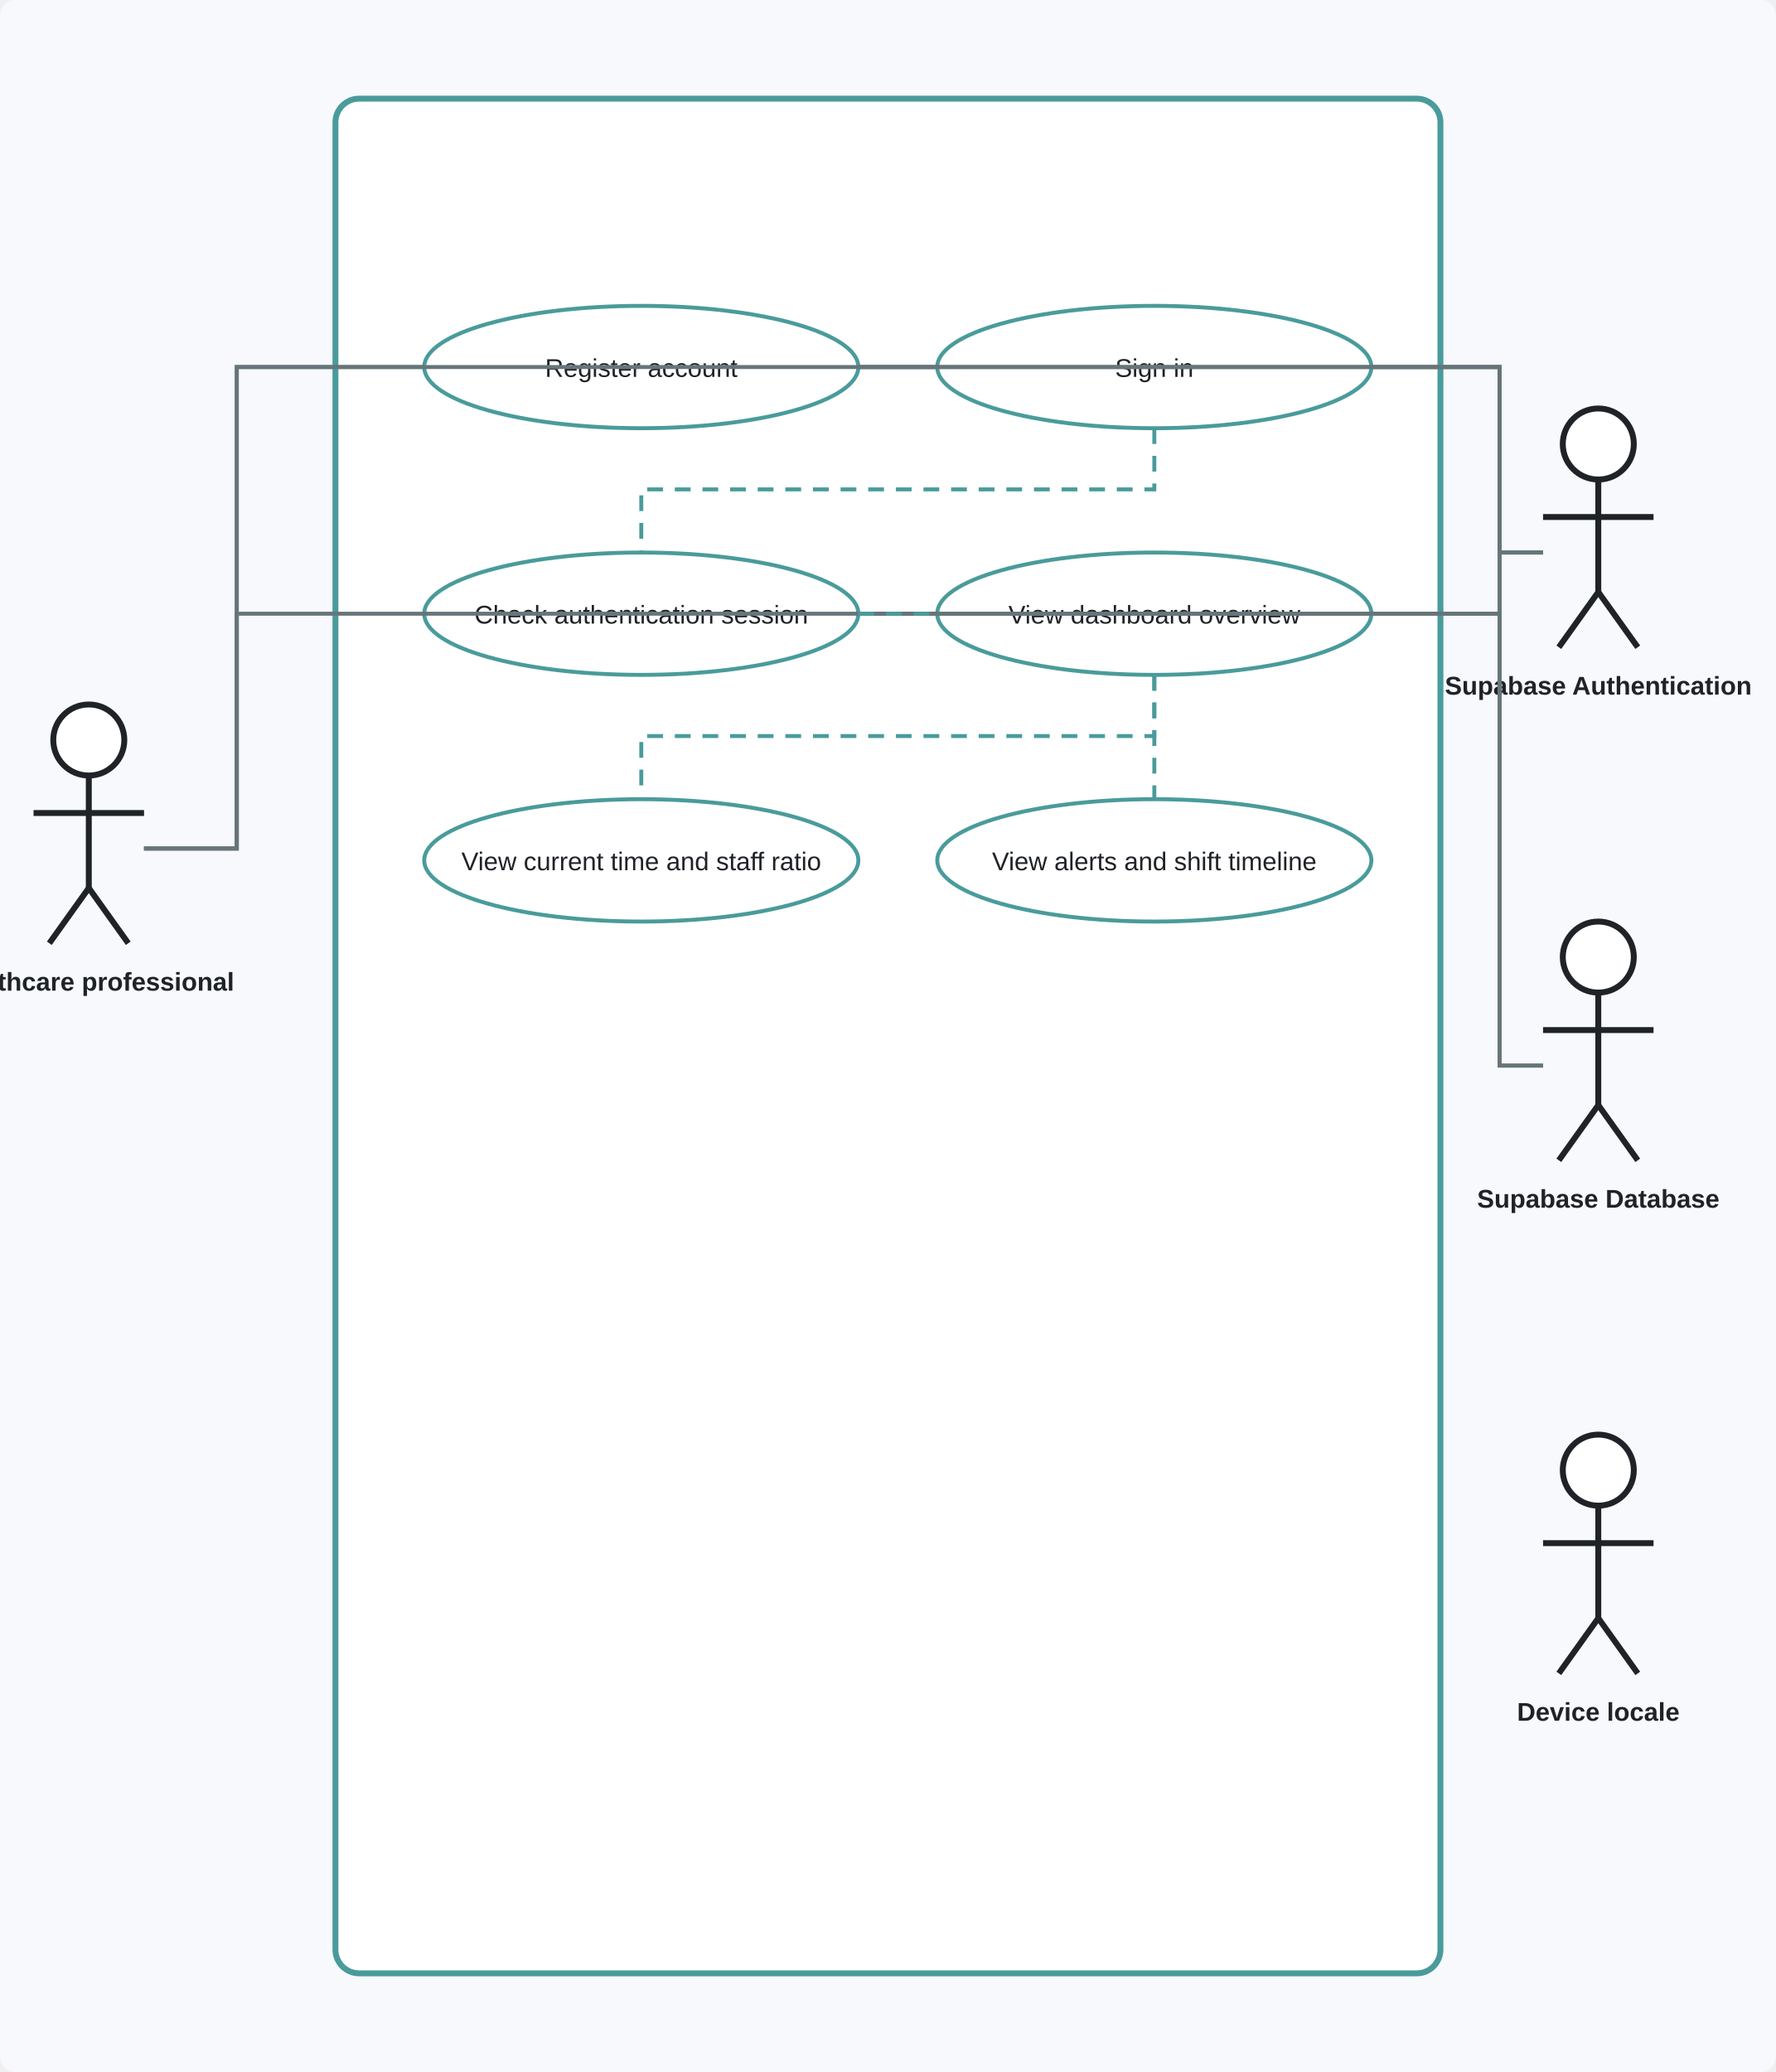
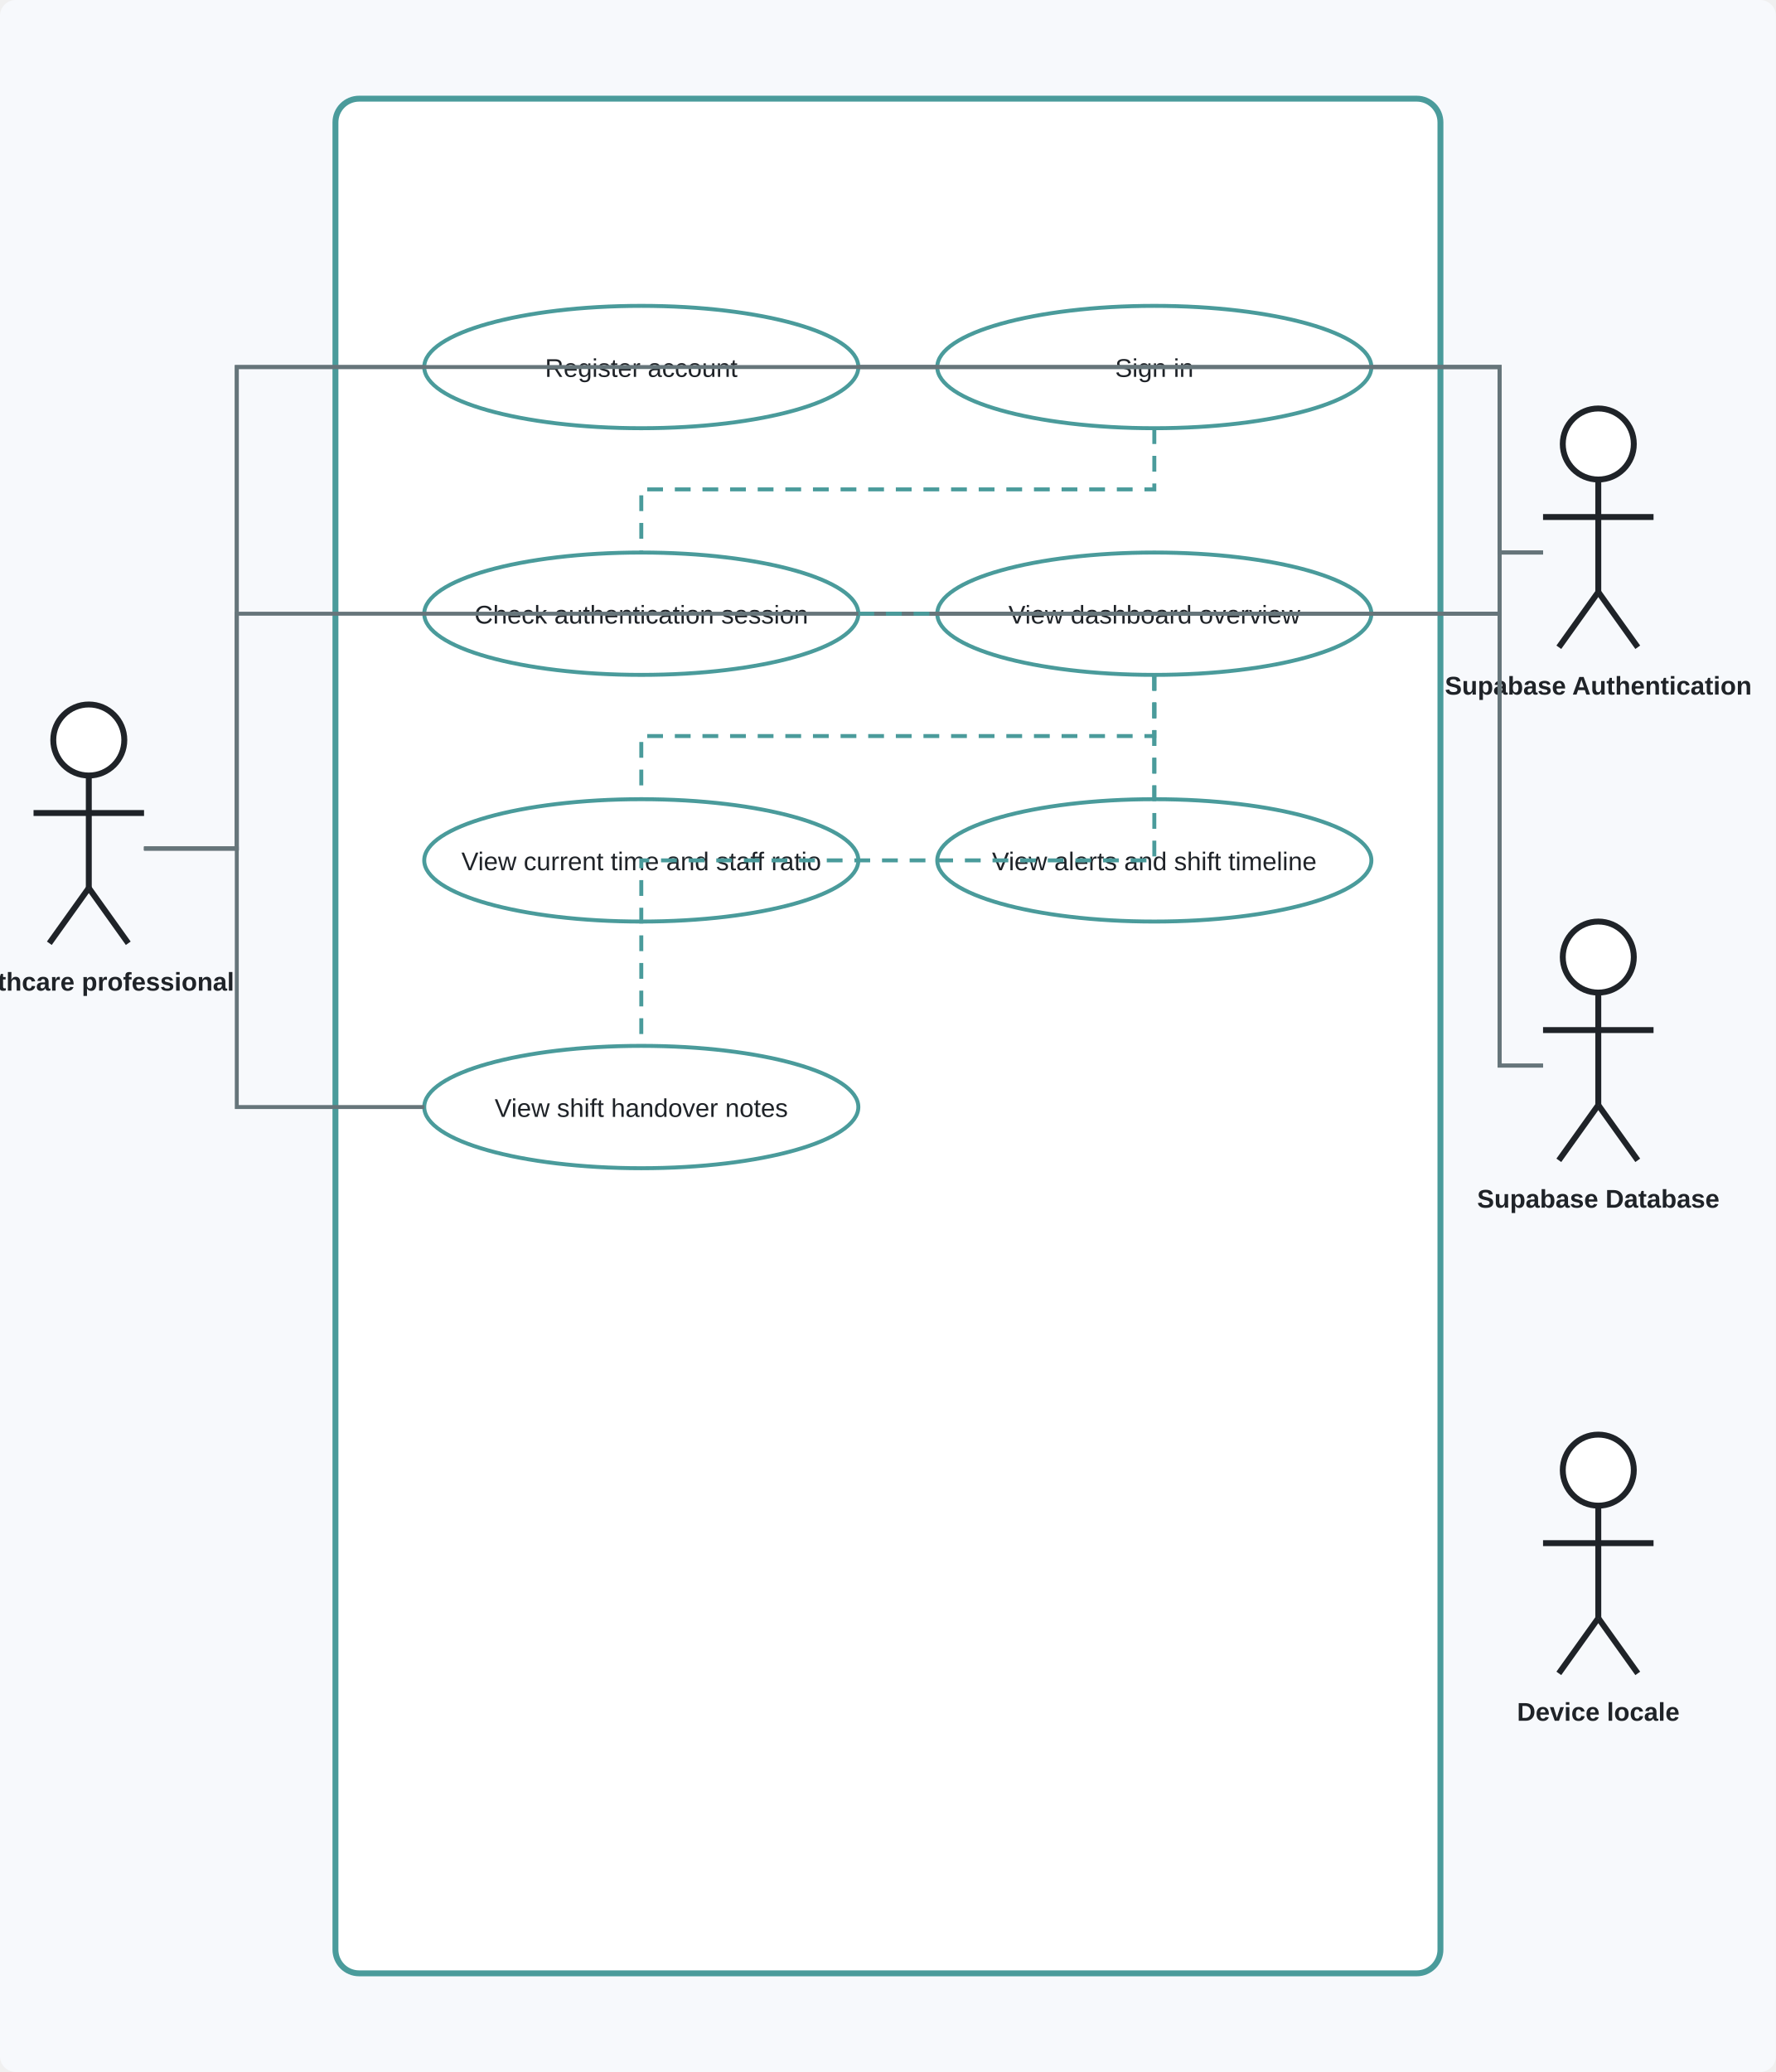
<svg xmlns="http://www.w3.org/2000/svg" width="900" height="1050" viewBox="0 0 900 1050">
  <style>
    .background { fill: #f7f9fc; }
    .system { fill: #ffffff; stroke: #4a9b9b; stroke-width: 3; }
    .system-title { fill: #1f2328; font: 700 21px Arial, sans-serif; }
    .use-case { fill: #ffffff; stroke: #4a9b9b; stroke-width: 2; }
    .use-case-text { fill: #1f2328; font: 13px Arial, sans-serif; }
    .actor { fill: #ffffff; stroke: #1f2328; stroke-width: 3; }
    .actor-text { fill: #1f2328; font: 700 13px Arial, sans-serif; }
    .actor-line { fill: none; stroke: #66757a; stroke-width: 2; }
    .include-line { fill: none; stroke: #4a9b9b; stroke-width: 2; stroke-dasharray: 8 6; }
    .group-title { fill: #1f2328; font: 700 22px Arial, sans-serif; }
    .class-card { fill: #ffffff; stroke: #4a9b9b; stroke-width: 2; }
    .class-header { fill: #4a9b9b; }
    .class-title { fill: #ffffff; font: 700 15px Arial, sans-serif; }
    .class-field { fill: #1f2328; font: 12px monospace; }
    .class-method { fill: #365899; font: 12px monospace; }
    .class-divider { stroke: #c9d8dc; stroke-width: 1; }
    .relation { fill: none; stroke: #66757a; stroke-width: 1.5; }
    .relation-label { fill: #66757a; font: 11px Arial, sans-serif; }
  </style>
  <rect class="background" x="0" y="0" width="900" height="1050" rx="8" />
  <rect class="system" x="170" y="50" width="560" height="950" rx="12" />
  <ellipse class="use-case" cx="325.0" cy="186.0" rx="110.0" ry="31.0" />
  <text class="use-case-text" x="325.0" y="191.0" text-anchor="middle">Register account</text>
  <ellipse class="use-case" cx="585.0" cy="186.0" rx="110.0" ry="31.0" />
  <text class="use-case-text" x="585.0" y="191.0" text-anchor="middle">Sign in</text>
  <ellipse class="use-case" cx="325.0" cy="311.0" rx="110.0" ry="31.0" />
  <text class="use-case-text" x="325.0" y="316.0" text-anchor="middle">Check authentication session</text>
  <ellipse class="use-case" cx="585.0" cy="311.0" rx="110.0" ry="31.0" />
  <text class="use-case-text" x="585.0" y="316.0" text-anchor="middle">View dashboard overview</text>
  <ellipse class="use-case" cx="325.0" cy="436.0" rx="110.0" ry="31.0" />
  <text class="use-case-text" x="325.0" y="441.0" text-anchor="middle">View current time and staff ratio</text>
  <ellipse class="use-case" cx="585.0" cy="436.0" rx="110.0" ry="31.0" />
  <text class="use-case-text" x="585.0" y="441.0" text-anchor="middle">View alerts and shift timeline</text>
+   <ellipse class="use-case" cx="325.0" cy="561.0" rx="110.0" ry="31.0" />
+   <text class="use-case-text" x="325.0" y="566.0" text-anchor="middle">View shift handover notes</text>
  <circle class="actor" cx="45" cy="375" r="18" />
  <line class="actor" x1="45" y1="393" x2="45" y2="450" />
  <line class="actor" x1="17" y1="412" x2="73" y2="412" />
  <line class="actor" x1="45" y1="450" x2="25" y2="478" />
  <line class="actor" x1="45" y1="450" x2="65" y2="478" />
  <text class="actor-text" x="45" y="502" text-anchor="middle">Healthcare professional</text>
  <circle class="actor" cx="810" cy="225" r="18" />
  <line class="actor" x1="810" y1="243" x2="810" y2="300" />
  <line class="actor" x1="782" y1="262" x2="838" y2="262" />
  <line class="actor" x1="810" y1="300" x2="790" y2="328" />
  <line class="actor" x1="810" y1="300" x2="830" y2="328" />
  <text class="actor-text" x="810" y="352" text-anchor="middle">Supabase Authentication</text>
  <circle class="actor" cx="810" cy="485" r="18" />
  <line class="actor" x1="810" y1="503" x2="810" y2="560" />
  <line class="actor" x1="782" y1="522" x2="838" y2="522" />
  <line class="actor" x1="810" y1="560" x2="790" y2="588" />
  <line class="actor" x1="810" y1="560" x2="830" y2="588" />
  <text class="actor-text" x="810" y="612" text-anchor="middle">Supabase Database</text>
  <circle class="actor" cx="810" cy="745" r="18" />
  <line class="actor" x1="810" y1="763" x2="810" y2="820" />
  <line class="actor" x1="782" y1="782" x2="838" y2="782" />
  <line class="actor" x1="810" y1="820" x2="790" y2="848" />
  <line class="actor" x1="810" y1="820" x2="830" y2="848" />
  <text class="actor-text" x="810" y="872" text-anchor="middle">Device locale</text>
  <path class="actor-line" d="M73 430 H120 V186 H215" />
  <path class="actor-line" d="M73 430 H120 V186 H475" />
  <path class="actor-line" d="M73 430 H120 V311 H475" />
+   <path class="actor-line" d="M73 430 H120 V561 H215" />
  <path class="actor-line" d="M695 186 H760 V280 H782" />
  <path class="actor-line" d="M435 186 H760 V280 H782" />
  <path class="actor-line" d="M435 311 H760 V280 H782" />
  <path class="actor-line" d="M435 186 H760 V540 H782" />
  <path class="actor-line" d="M435 311 H760 V540 H782" />
  <path class="include-line" d="M585 217 V248 H325 V280" />
  <path class="include-line" d="M435 311 H475" />
  <path class="include-line" d="M585 342 V373 H325 V405" />
  <path class="include-line" d="M585 342 V373 H585 V405" />
+   <path class="include-line" d="M585 342 V436 H325 V530" />
</svg>
